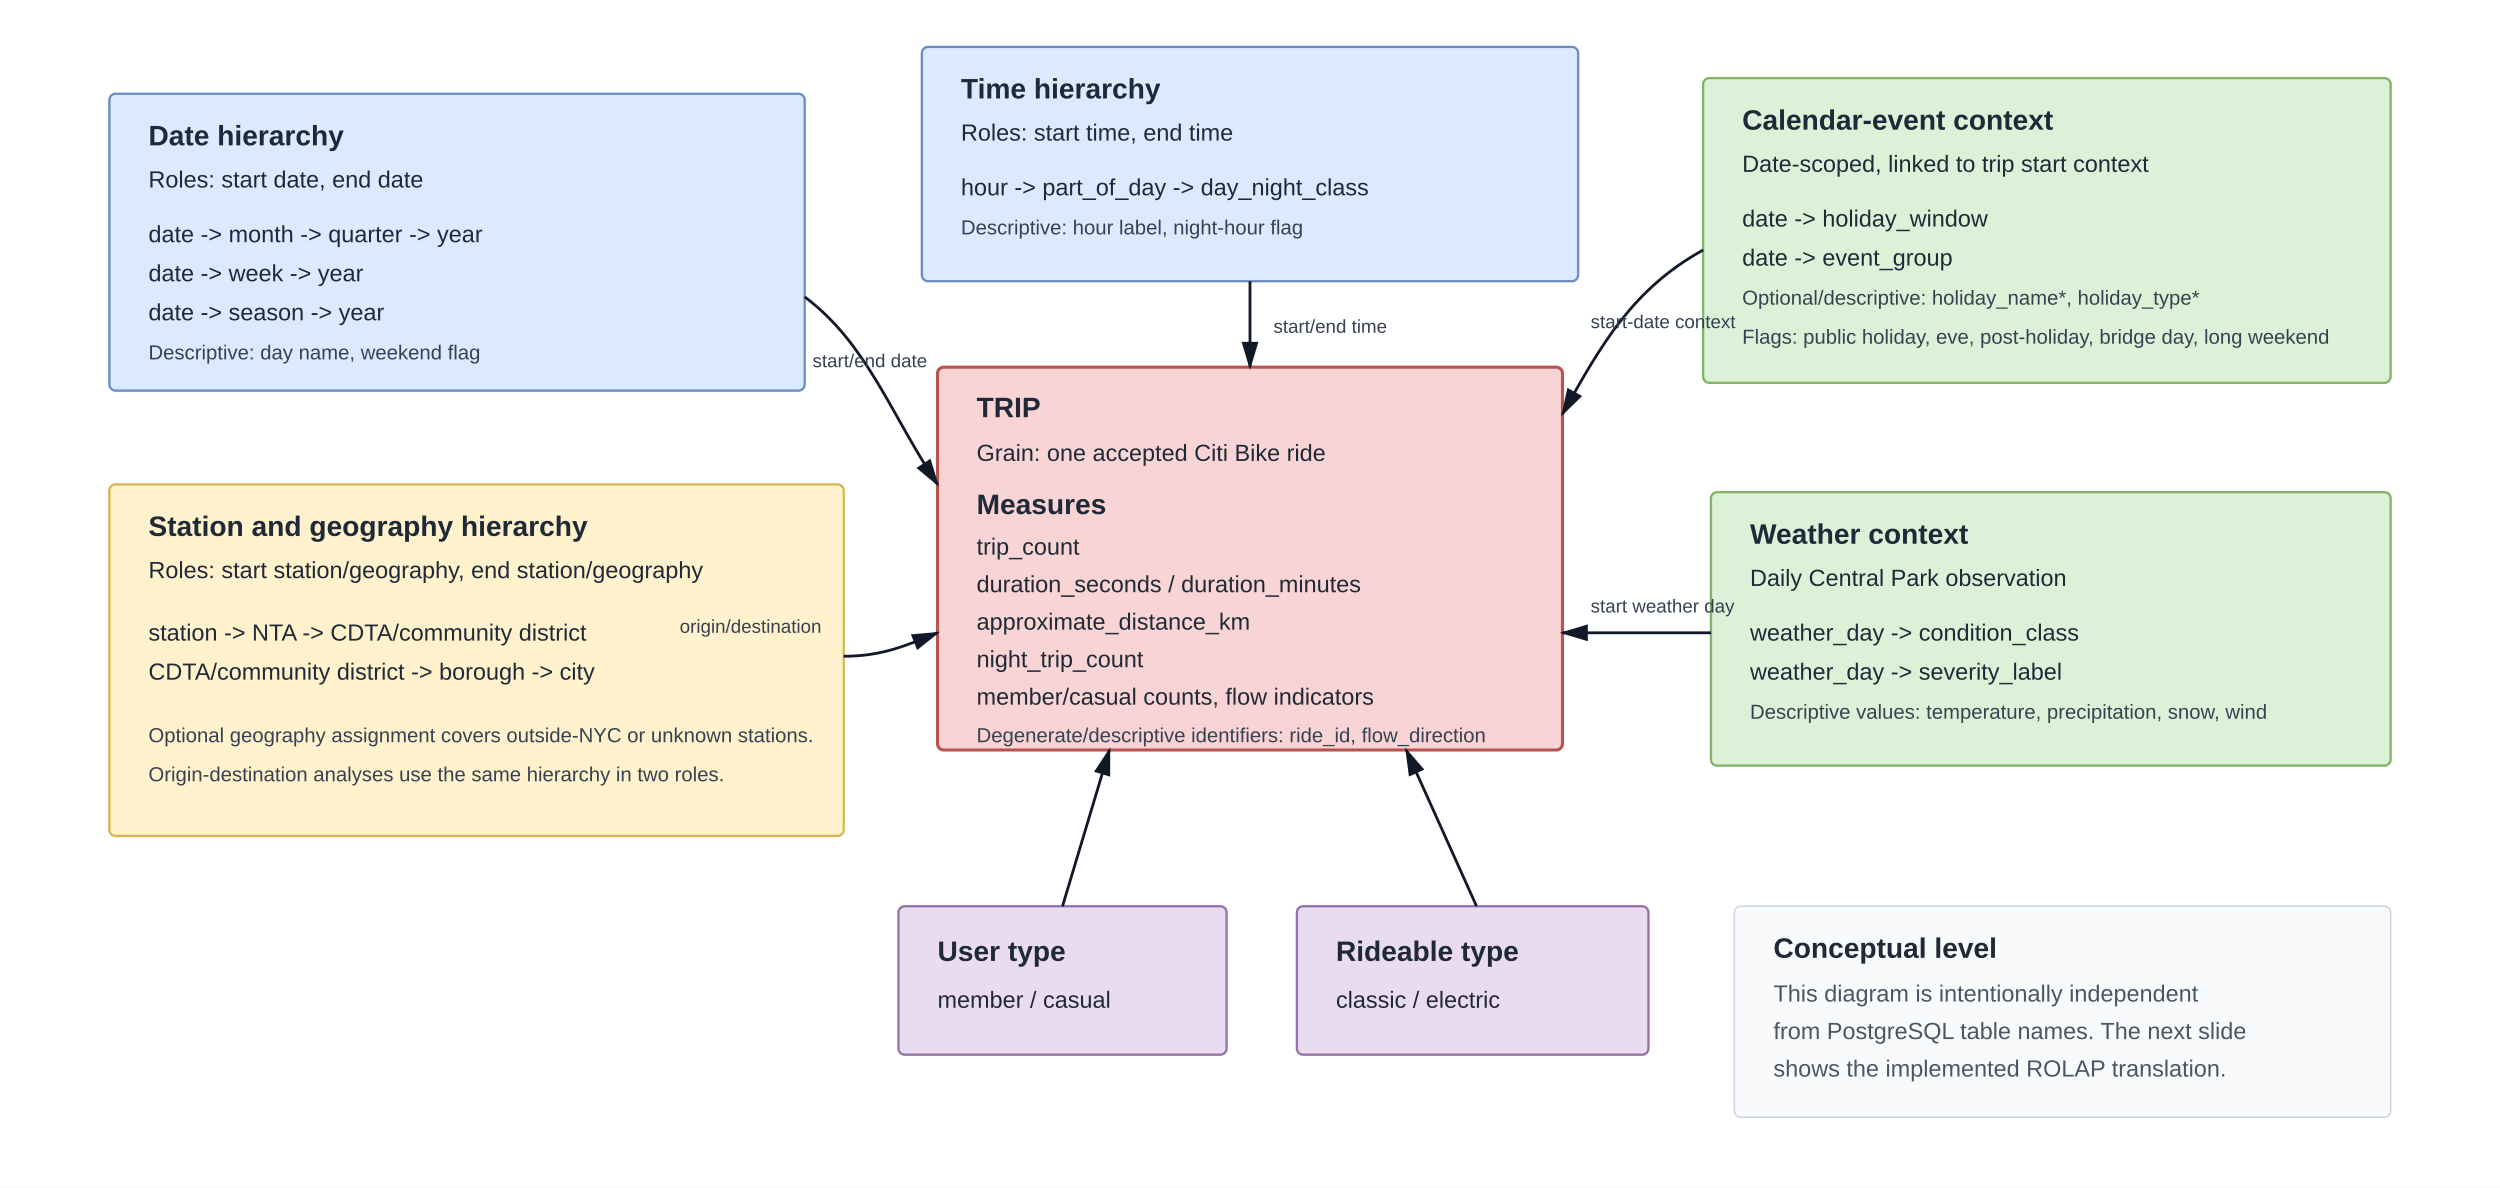
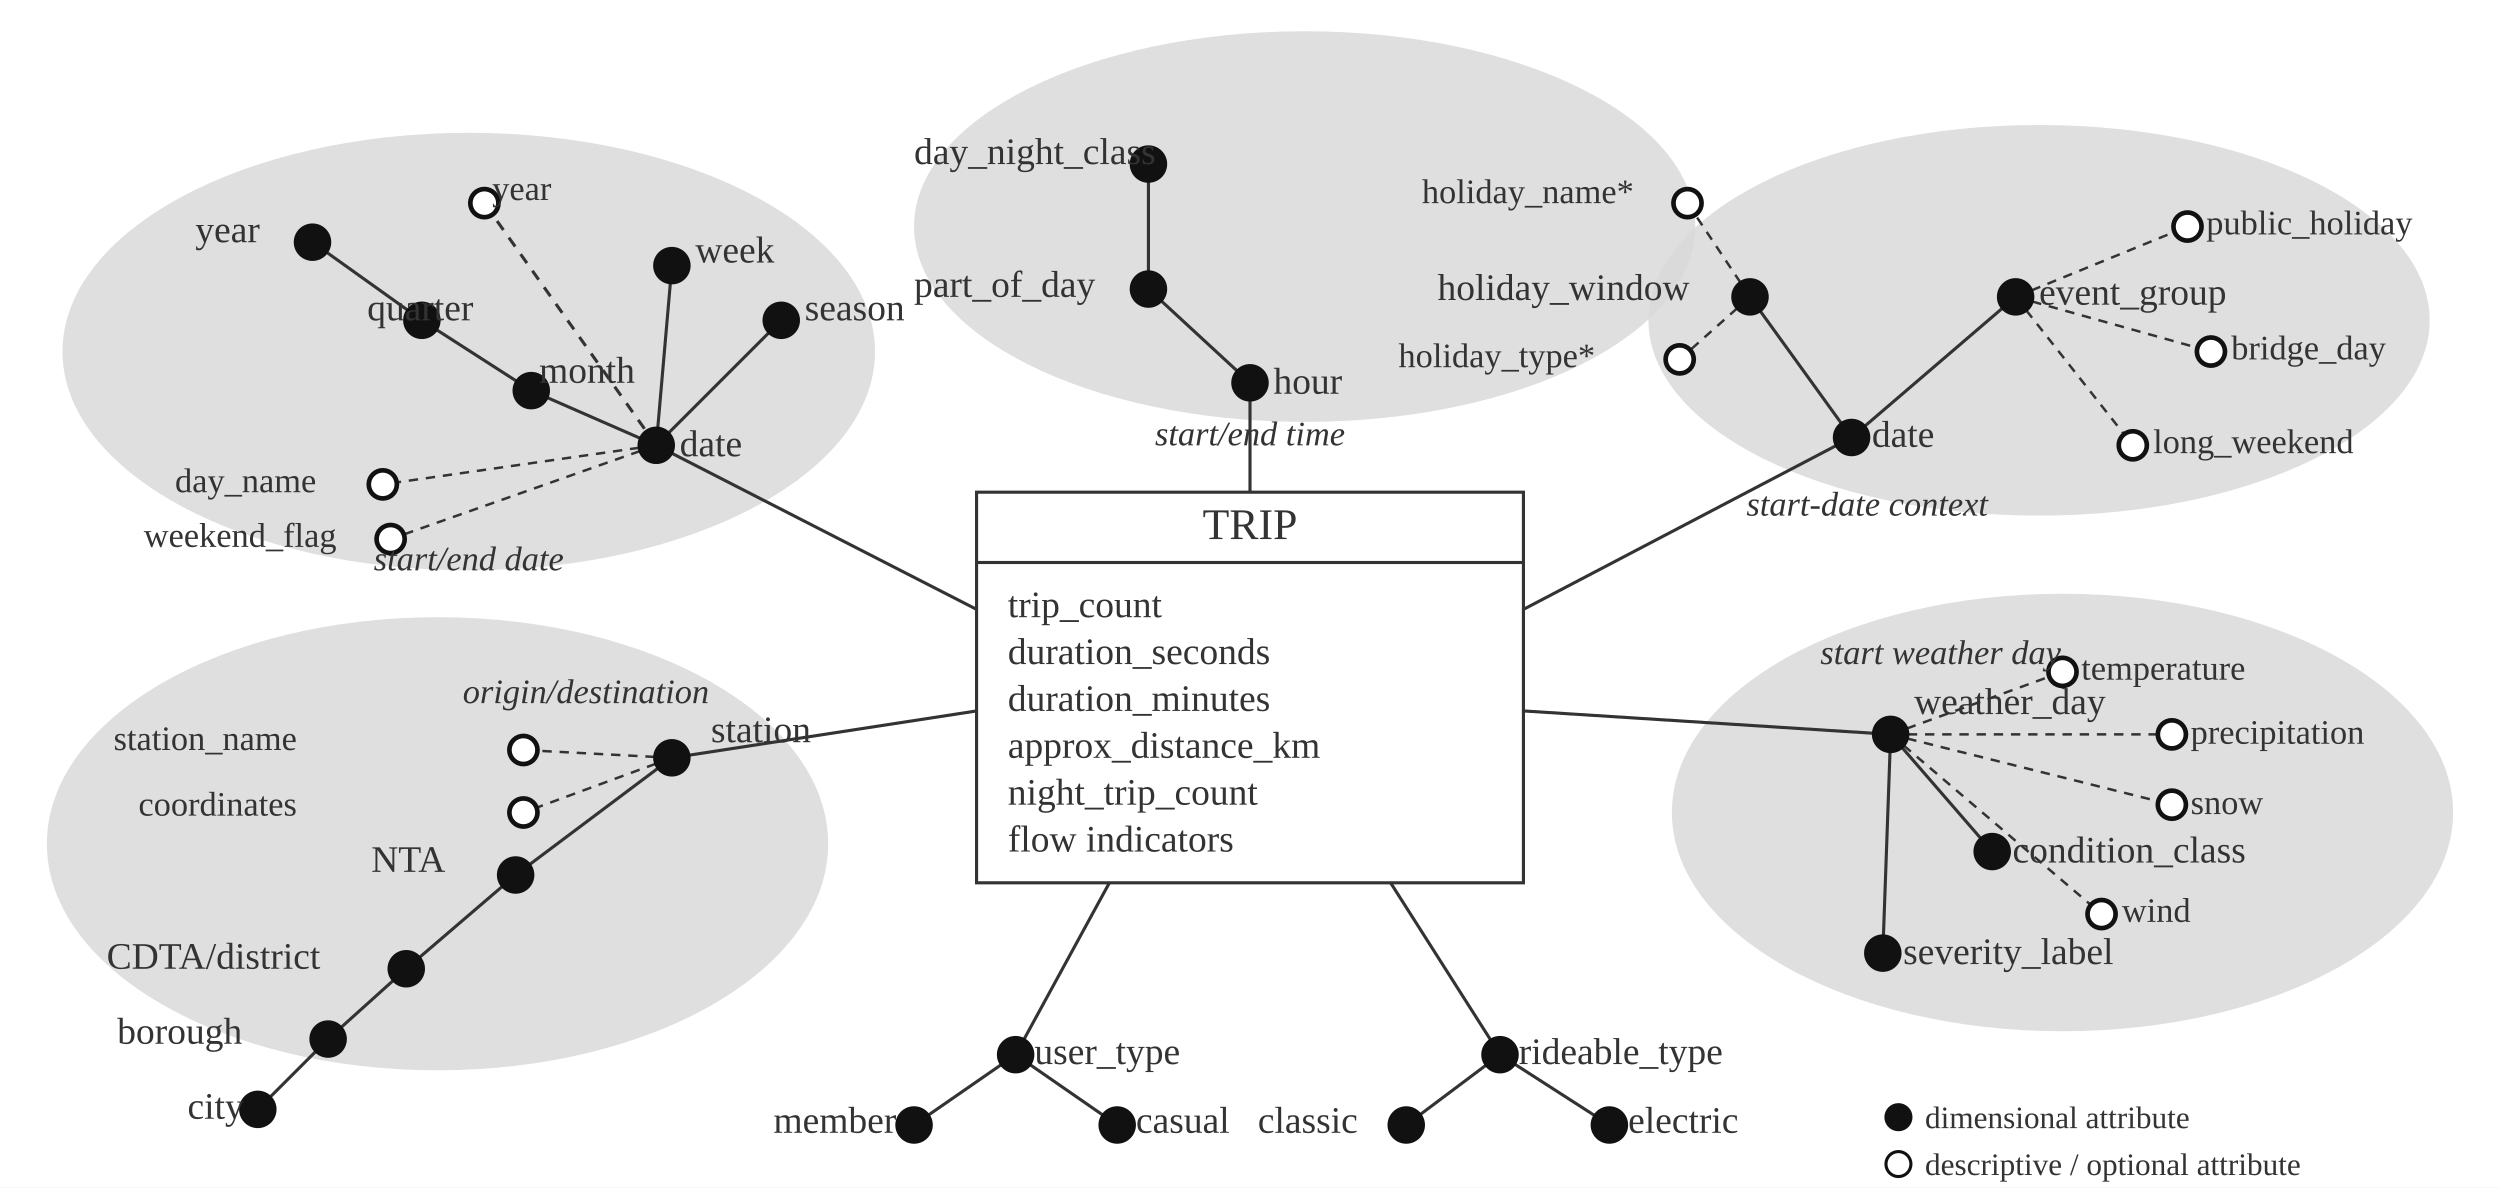
<svg xmlns="http://www.w3.org/2000/svg" width="1600" height="760" viewBox="0 0 1600 760">
  <defs>
-     <style>
-       .title { font: 700 38px Arial, Helvetica, sans-serif; fill: #253047; }
-       .subtitle { font: 20px Arial, Helvetica, sans-serif; fill: #4b5568; }
-       .box-title { font: 700 18px Arial, Helvetica, sans-serif; fill: #1f2937; }
-       .box-text { font: 15px Arial, Helvetica, sans-serif; fill: #1f2937; }
-       .small { font: 13px Arial, Helvetica, sans-serif; fill: #374151; }
-       .note { font: 15px Arial, Helvetica, sans-serif; fill: #4b5563; }
-       .fact { fill: #f8d4d4; stroke: #b85450; stroke-width: 2; }
-       .date { fill: #dbeafe; stroke: #6c8ebf; stroke-width: 1.5; }
-       .context { fill: #dcf2d8; stroke: #82b366; stroke-width: 1.5; }
-       .geo { fill: #fff2cc; stroke: #d6b656; stroke-width: 1.5; }
-       .type { fill: #eadcf0; stroke: #9673a6; stroke-width: 1.5; }
-       .line { stroke: #111827; stroke-width: 1.8; fill: none; }
-       .dash { stroke: #4b5563; stroke-width: 1.5; stroke-dasharray: 7 6; fill: none; }
-       .label { font: 13px Arial, Helvetica, sans-serif; fill: #374151; }
-     </style>
    <marker id="arrow" markerWidth="10" markerHeight="10" refX="9" refY="3" orient="auto" markerUnits="strokeWidth">
-       <path d="M0,0 L10,3 L0,6 Z" fill="#111827" />
-     </marker>
-     <marker id="arrowGray" markerWidth="10" markerHeight="10" refX="9" refY="3" orient="auto" markerUnits="strokeWidth">
-       <path d="M0,0 L10,3 L0,6 Z" fill="#4b5563" />
+       <path d="M0,0 L10,3 L0,6 Z" fill="#777" />
    </marker>
  </defs>
-   <rect x="0" y="0" width="1600" height="760" fill="#ffffff" />
-   <g transform="translate(0,-95)">
-     <rect x="600" y="330" width="400" height="245" rx="4" fill="#f8d4d4" stroke="#b85450" stroke-width="2" />
-     <text x="625" y="362" font-family="Arial, Helvetica, sans-serif" font-size="18" font-weight="700" fill="#1f2937">TRIP</text>
-     <text x="625" y="390" font-family="Arial, Helvetica, sans-serif" font-size="15" fill="#1f2937">Grain: one accepted Citi Bike ride</text>
-     <text x="625" y="424" font-family="Arial, Helvetica, sans-serif" font-size="18" font-weight="700" fill="#1f2937">Measures</text>
-     <text x="625" y="450" font-family="Arial, Helvetica, sans-serif" font-size="15" fill="#1f2937">trip_count</text>
-     <text x="625" y="474" font-family="Arial, Helvetica, sans-serif" font-size="15" fill="#1f2937">duration_seconds / duration_minutes</text>
-     <text x="625" y="498" font-family="Arial, Helvetica, sans-serif" font-size="15" fill="#1f2937">approximate_distance_km</text>
-     <text x="625" y="522" font-family="Arial, Helvetica, sans-serif" font-size="15" fill="#1f2937">night_trip_count</text>
-     <text x="625" y="546" font-family="Arial, Helvetica, sans-serif" font-size="15" fill="#1f2937">member/casual counts, flow indicators</text>
-     <text x="625" y="570" font-family="Arial, Helvetica, sans-serif" font-size="13" fill="#374151">Degenerate/descriptive identifiers: ride_id, flow_direction</text>
-     <rect x="70" y="155" width="445" height="190" rx="4" fill="#dbeafe" stroke="#6c8ebf" stroke-width="1.5" />
-     <text x="95" y="188" font-family="Arial, Helvetica, sans-serif" font-size="18" font-weight="700" fill="#1f2937">Date hierarchy</text>
-     <text x="95" y="215" font-family="Arial, Helvetica, sans-serif" font-size="15" fill="#1f2937">Roles: start date, end date</text>
-     <text x="95" y="250" font-family="Arial, Helvetica, sans-serif" font-size="15" fill="#1f2937">date -&gt; month -&gt; quarter -&gt; year</text>
-     <text x="95" y="275" font-family="Arial, Helvetica, sans-serif" font-size="15" fill="#1f2937">date -&gt; week -&gt; year</text>
-     <text x="95" y="300" font-family="Arial, Helvetica, sans-serif" font-size="15" fill="#1f2937">date -&gt; season -&gt; year</text>
-     <text x="95" y="325" font-family="Arial, Helvetica, sans-serif" font-size="13" fill="#374151">Descriptive: day name, weekend flag</text>
-     <rect x="590" y="125" width="420" height="150" rx="4" fill="#dbeafe" stroke="#6c8ebf" stroke-width="1.5" />
-     <text x="615" y="158" font-family="Arial, Helvetica, sans-serif" font-size="18" font-weight="700" fill="#1f2937">Time hierarchy</text>
-     <text x="615" y="185" font-family="Arial, Helvetica, sans-serif" font-size="15" fill="#1f2937">Roles: start time, end time</text>
-     <text x="615" y="220" font-family="Arial, Helvetica, sans-serif" font-size="15" fill="#1f2937">hour -&gt; part_of_day -&gt; day_night_class</text>
-     <text x="615" y="245" font-family="Arial, Helvetica, sans-serif" font-size="13" fill="#374151">Descriptive: hour label, night-hour flag</text>
-     <rect x="1090" y="145" width="440" height="195" rx="4" fill="#dcf2d8" stroke="#82b366" stroke-width="1.5" />
-     <text x="1115" y="178" font-family="Arial, Helvetica, sans-serif" font-size="18" font-weight="700" fill="#1f2937">Calendar-event context</text>
-     <text x="1115" y="205" font-family="Arial, Helvetica, sans-serif" font-size="15" fill="#1f2937">Date-scoped, linked to trip start context</text>
-     <text x="1115" y="240" font-family="Arial, Helvetica, sans-serif" font-size="15" fill="#1f2937">date -&gt; holiday_window</text>
-     <text x="1115" y="265" font-family="Arial, Helvetica, sans-serif" font-size="15" fill="#1f2937">date -&gt; event_group</text>
-     <text x="1115" y="290" font-family="Arial, Helvetica, sans-serif" font-size="13" fill="#374151">Optional/descriptive: holiday_name*, holiday_type*</text>
-     <text x="1115" y="315" font-family="Arial, Helvetica, sans-serif" font-size="13" fill="#374151">Flags: public holiday, eve, post-holiday, bridge day, long weekend</text>
-     <rect x="1095" y="410" width="435" height="175" rx="4" fill="#dcf2d8" stroke="#82b366" stroke-width="1.5" />
-     <text x="1120" y="443" font-family="Arial, Helvetica, sans-serif" font-size="18" font-weight="700" fill="#1f2937">Weather context</text>
-     <text x="1120" y="470" font-family="Arial, Helvetica, sans-serif" font-size="15" fill="#1f2937">Daily Central Park observation</text>
-     <text x="1120" y="505" font-family="Arial, Helvetica, sans-serif" font-size="15" fill="#1f2937">weather_day -&gt; condition_class</text>
-     <text x="1120" y="530" font-family="Arial, Helvetica, sans-serif" font-size="15" fill="#1f2937">weather_day -&gt; severity_label</text>
-     <text x="1120" y="555" font-family="Arial, Helvetica, sans-serif" font-size="13" fill="#374151">Descriptive values: temperature, precipitation, snow, wind</text>
-     <rect x="70" y="405" width="470" height="225" rx="4" fill="#fff2cc" stroke="#d6b656" stroke-width="1.5" />
-     <text x="95" y="438" font-family="Arial, Helvetica, sans-serif" font-size="18" font-weight="700" fill="#1f2937">Station and geography hierarchy</text>
-     <text x="95" y="465" font-family="Arial, Helvetica, sans-serif" font-size="15" fill="#1f2937">Roles: start station/geography, end station/geography</text>
-     <text x="95" y="505" font-family="Arial, Helvetica, sans-serif" font-size="15" fill="#1f2937">station -&gt; NTA -&gt; CDTA/community district</text>
-     <text x="95" y="530" font-family="Arial, Helvetica, sans-serif" font-size="15" fill="#1f2937">CDTA/community district -&gt; borough -&gt; city</text>
-     <text x="95" y="570" font-family="Arial, Helvetica, sans-serif" font-size="13" fill="#374151">Optional geography assignment covers outside-NYC or unknown stations.</text>
-     <text x="95" y="595" font-family="Arial, Helvetica, sans-serif" font-size="13" fill="#374151">Origin-destination analyses use the same hierarchy in two roles.</text>
-     <rect x="575" y="675" width="210" height="95" rx="4" fill="#eadcf0" stroke="#9673a6" stroke-width="1.5" />
-     <text x="600" y="710" font-family="Arial, Helvetica, sans-serif" font-size="18" font-weight="700" fill="#1f2937">User type</text>
-     <text x="600" y="740" font-family="Arial, Helvetica, sans-serif" font-size="15" fill="#1f2937">member / casual</text>
-     <rect x="830" y="675" width="225" height="95" rx="4" fill="#eadcf0" stroke="#9673a6" stroke-width="1.5" />
-     <text x="855" y="710" font-family="Arial, Helvetica, sans-serif" font-size="18" font-weight="700" fill="#1f2937">Rideable type</text>
-     <text x="855" y="740" font-family="Arial, Helvetica, sans-serif" font-size="15" fill="#1f2937">classic / electric</text>
-     <rect x="1110" y="675" width="420" height="135" rx="4" fill="#f8fafc" stroke="#cbd5e1" />
-     <text x="1135" y="708" font-family="Arial, Helvetica, sans-serif" font-size="18" font-weight="700" fill="#1f2937">Conceptual level</text>
-     <text x="1135" y="736" font-family="Arial, Helvetica, sans-serif" font-size="15" fill="#4b5563">This diagram is intentionally independent</text>
-     <text x="1135" y="760" font-family="Arial, Helvetica, sans-serif" font-size="15" fill="#4b5563">from PostgreSQL table names. The next slide</text>
-     <text x="1135" y="784" font-family="Arial, Helvetica, sans-serif" font-size="15" fill="#4b5563">shows the implemented ROLAP translation.</text>
-     <path d="M515 285 C555 315, 570 360, 600 405" stroke="#111827" stroke-width="1.8" fill="none" marker-end="url(#arrow)" />
-     <text x="520" y="330" font-family="Arial, Helvetica, sans-serif" font-size="12" fill="#374151">start/end date</text>
-     <path d="M800 275 L800 330" stroke="#111827" stroke-width="1.8" fill="none" marker-end="url(#arrow)" />
-     <text x="815" y="308" font-family="Arial, Helvetica, sans-serif" font-size="12" fill="#374151">start/end time</text>
-     <path d="M1090 255 C1045 280, 1025 315, 1000 360" stroke="#111827" stroke-width="1.8" fill="none" marker-end="url(#arrow)" />
-     <text x="1018" y="305" font-family="Arial, Helvetica, sans-serif" font-size="12" fill="#374151">start-date context</text>
-     <path d="M1095 500 C1055 500, 1030 500, 1000 500" stroke="#111827" stroke-width="1.8" fill="none" marker-end="url(#arrow)" />
-     <text x="1018" y="487" font-family="Arial, Helvetica, sans-serif" font-size="12" fill="#374151">start weather day</text>
-     <path d="M540 515 C565 515, 580 508, 600 500" stroke="#111827" stroke-width="1.8" fill="none" marker-end="url(#arrow)" />
-     <text x="435" y="500" font-family="Arial, Helvetica, sans-serif" font-size="12" fill="#374151">origin/destination</text>
-     <path d="M680 675 L710 575" stroke="#111827" stroke-width="1.8" fill="none" marker-end="url(#arrow)" />
-     <path d="M945 675 L900 575" stroke="#111827" stroke-width="1.8" fill="none" marker-end="url(#arrow)" />
-   </g>
+   <rect x="0" y="0" width="1600" height="760" fill="#fff" />
+   <ellipse cx="300" cy="225" rx="260" ry="140" fill="#d9d9d9" opacity="0.85" />
+   <ellipse cx="835" cy="145" rx="250" ry="125" fill="#d9d9d9" opacity="0.85" />
+   <ellipse cx="1305" cy="205" rx="250" ry="125" fill="#d9d9d9" opacity="0.85" />
+   <ellipse cx="280" cy="540" rx="250" ry="145" fill="#d9d9d9" opacity="0.85" />
+   <ellipse cx="1320" cy="520" rx="250" ry="140" fill="#d9d9d9" opacity="0.85" />
+   <rect x="625" y="315" width="350" height="250" fill="#fff" stroke="#333" stroke-width="2" />
+   <line x1="625" y1="360" x2="975" y2="360" stroke="#333" stroke-width="2" />
+   <text x="800" y="345" text-anchor="middle" font-family="Georgia, 'Times New Roman', serif" font-size="28" fill="#333">TRIP</text>
+   <text x="645" y="395" font-family="Georgia, 'Times New Roman', serif" font-size="24" fill="#333">trip_count</text>
+   <text x="645" y="425" font-family="Georgia, 'Times New Roman', serif" font-size="24" fill="#333">duration_seconds</text>
+   <text x="645" y="455" font-family="Georgia, 'Times New Roman', serif" font-size="24" fill="#333">duration_minutes</text>
+   <text x="645" y="485" font-family="Georgia, 'Times New Roman', serif" font-size="24" fill="#333">approx_distance_km</text>
+   <text x="645" y="515" font-family="Georgia, 'Times New Roman', serif" font-size="24" fill="#333">night_trip_count</text>
+   <text x="645" y="545" font-family="Georgia, 'Times New Roman', serif" font-size="24" fill="#333">flow indicators</text>
+   <line x1="625" y1="390" x2="420" y2="285" stroke="#333" stroke-width="2" />
+   <line x1="420" y1="285" x2="340" y2="250" stroke="#333" stroke-width="2" />
+   <line x1="340" y1="250" x2="270" y2="205" stroke="#333" stroke-width="2" />
+   <line x1="270" y1="205" x2="200" y2="155" stroke="#333" stroke-width="2" />
+   <line x1="420" y1="285" x2="430" y2="170" stroke="#333" stroke-width="2" />
+   <line x1="420" y1="285" x2="500" y2="205" stroke="#333" stroke-width="2" />
+   <line x1="420" y1="285" x2="310" y2="130" stroke="#333" stroke-width="2" stroke-dasharray="7 6" />
+   <line x1="420" y1="285" x2="245" y2="310" stroke="#333" stroke-width="1.6" stroke-dasharray="6 5" />
+   <line x1="420" y1="285" x2="250" y2="345" stroke="#333" stroke-width="1.6" stroke-dasharray="6 5" />
+   <circle cx="420" cy="285" r="12" fill="#111" />
+   <circle cx="340" cy="250" r="12" fill="#111" />
+   <circle cx="270" cy="205" r="12" fill="#111" />
+   <circle cx="200" cy="155" r="12" fill="#111" />
+   <circle cx="430" cy="170" r="12" fill="#111" />
+   <circle cx="500" cy="205" r="12" fill="#111" />
+   <circle cx="310" cy="130" r="9" fill="#fff" stroke="#111" stroke-width="3" />
+   <circle cx="245" cy="310" r="9" fill="#fff" stroke="#111" stroke-width="3" />
+   <circle cx="250" cy="345" r="9" fill="#fff" stroke="#111" stroke-width="3" />
+   <text x="435" y="292" font-family="Georgia, 'Times New Roman', serif" font-size="24" fill="#333">date</text>
+   <text x="345" y="245" font-family="Georgia, 'Times New Roman', serif" font-size="24" fill="#333">month</text>
+   <text x="235" y="205" font-family="Georgia, 'Times New Roman', serif" font-size="24" fill="#333">quarter</text>
+   <text x="125" y="155" font-family="Georgia, 'Times New Roman', serif" font-size="24" fill="#333">year</text>
+   <text x="445" y="168" font-family="Georgia, 'Times New Roman', serif" font-size="24" fill="#333">week</text>
+   <text x="515" y="205" font-family="Georgia, 'Times New Roman', serif" font-size="24" fill="#333">season</text>
+   <text x="315" y="128" font-family="Georgia, 'Times New Roman', serif" font-size="22" fill="#333">year</text>
+   <text x="112" y="315" font-family="Georgia, 'Times New Roman', serif" font-size="22" fill="#333">day_name</text>
+   <text x="92" y="350" font-family="Georgia, 'Times New Roman', serif" font-size="22" fill="#333">weekend_flag</text>
+   <text x="300" y="365" text-anchor="middle" font-family="Georgia, 'Times New Roman', serif" font-size="22" font-style="italic" fill="#333">start/end date</text>
+   <line x1="800" y1="315" x2="800" y2="245" stroke="#333" stroke-width="2" />
+   <line x1="800" y1="245" x2="735" y2="185" stroke="#333" stroke-width="2" />
+   <line x1="735" y1="185" x2="735" y2="105" stroke="#333" stroke-width="2" />
+   <circle cx="800" cy="245" r="12" fill="#111" />
+   <circle cx="735" cy="185" r="12" fill="#111" />
+   <circle cx="735" cy="105" r="12" fill="#111" />
+   <text x="815" y="252" font-family="Georgia, 'Times New Roman', serif" font-size="24" fill="#333">hour</text>
+   <text x="585" y="190" font-family="Georgia, 'Times New Roman', serif" font-size="24" fill="#333">part_of_day</text>
+   <text x="585" y="105" font-family="Georgia, 'Times New Roman', serif" font-size="24" fill="#333">day_night_class</text>
+   <text x="800" y="285" text-anchor="middle" font-family="Georgia, 'Times New Roman', serif" font-size="22" font-style="italic" fill="#333">start/end time</text>
+   <line x1="975" y1="390" x2="1185" y2="280" stroke="#333" stroke-width="2" />
+   <line x1="1185" y1="280" x2="1120" y2="190" stroke="#333" stroke-width="2" />
+   <line x1="1185" y1="280" x2="1290" y2="190" stroke="#333" stroke-width="2" />
+   <line x1="1120" y1="190" x2="1080" y2="130" stroke="#333" stroke-width="1.6" stroke-dasharray="6 5" />
+   <line x1="1120" y1="190" x2="1075" y2="230" stroke="#333" stroke-width="1.6" stroke-dasharray="6 5" />
+   <line x1="1290" y1="190" x2="1400" y2="145" stroke="#333" stroke-width="1.6" stroke-dasharray="6 5" />
+   <line x1="1290" y1="190" x2="1415" y2="225" stroke="#333" stroke-width="1.6" stroke-dasharray="6 5" />
+   <line x1="1290" y1="190" x2="1365" y2="285" stroke="#333" stroke-width="1.6" stroke-dasharray="6 5" />
+   <circle cx="1185" cy="280" r="12" fill="#111" />
+   <circle cx="1120" cy="190" r="12" fill="#111" />
+   <circle cx="1290" cy="190" r="12" fill="#111" />
+   <circle cx="1080" cy="130" r="9" fill="#fff" stroke="#111" stroke-width="3" />
+   <circle cx="1075" cy="230" r="9" fill="#fff" stroke="#111" stroke-width="3" />
+   <circle cx="1400" cy="145" r="9" fill="#fff" stroke="#111" stroke-width="3" />
+   <circle cx="1415" cy="225" r="9" fill="#fff" stroke="#111" stroke-width="3" />
+   <circle cx="1365" cy="285" r="9" fill="#fff" stroke="#111" stroke-width="3" />
+   <text x="1198" y="286" font-family="Georgia, 'Times New Roman', serif" font-size="24" fill="#333">date</text>
+   <text x="920" y="192" font-family="Georgia, 'Times New Roman', serif" font-size="24" fill="#333">holiday_window</text>
+   <text x="1305" y="195" font-family="Georgia, 'Times New Roman', serif" font-size="24" fill="#333">event_group</text>
+   <text x="910" y="130" font-family="Georgia, 'Times New Roman', serif" font-size="22" fill="#333">holiday_name*</text>
+   <text x="895" y="235" font-family="Georgia, 'Times New Roman', serif" font-size="22" fill="#333">holiday_type*</text>
+   <text x="1412" y="150" font-family="Georgia, 'Times New Roman', serif" font-size="22" fill="#333">public_holiday</text>
+   <text x="1428" y="230" font-family="Georgia, 'Times New Roman', serif" font-size="22" fill="#333">bridge_day</text>
+   <text x="1378" y="290" font-family="Georgia, 'Times New Roman', serif" font-size="22" fill="#333">long_weekend</text>
+   <text x="1195" y="330" text-anchor="middle" font-family="Georgia, 'Times New Roman', serif" font-size="22" font-style="italic" fill="#333">start-date context</text>
+   <line x1="625" y1="455" x2="430" y2="485" stroke="#333" stroke-width="2" />
+   <line x1="430" y1="485" x2="330" y2="560" stroke="#333" stroke-width="2" />
+   <line x1="330" y1="560" x2="260" y2="620" stroke="#333" stroke-width="2" />
+   <line x1="260" y1="620" x2="210" y2="665" stroke="#333" stroke-width="2" />
+   <line x1="210" y1="665" x2="165" y2="710" stroke="#333" stroke-width="2" />
+   <line x1="430" y1="485" x2="335" y2="480" stroke="#333" stroke-width="1.6" stroke-dasharray="6 5" />
+   <line x1="430" y1="485" x2="335" y2="520" stroke="#333" stroke-width="1.6" stroke-dasharray="6 5" />
+   <circle cx="430" cy="485" r="12" fill="#111" />
+   <circle cx="330" cy="560" r="12" fill="#111" />
+   <circle cx="260" cy="620" r="12" fill="#111" />
+   <circle cx="210" cy="665" r="12" fill="#111" />
+   <circle cx="165" cy="710" r="12" fill="#111" />
+   <circle cx="335" cy="480" r="9" fill="#fff" stroke="#111" stroke-width="3" />
+   <circle cx="335" cy="520" r="9" fill="#fff" stroke="#111" stroke-width="3" />
+   <text x="455" y="475" font-family="Georgia, 'Times New Roman', serif" font-size="24" fill="#333">station</text>
+   <text x="285" y="558" text-anchor="end" font-family="Georgia, 'Times New Roman', serif" font-size="24" fill="#333">NTA</text>
+   <text x="205" y="620" text-anchor="end" font-family="Georgia, 'Times New Roman', serif" font-size="24" fill="#333">CDTA/district</text>
+   <text x="155" y="668" text-anchor="end" font-family="Georgia, 'Times New Roman', serif" font-size="24" fill="#333">borough</text>
+   <text x="120" y="716" font-family="Georgia, 'Times New Roman', serif" font-size="24" fill="#333">city</text>
+   <text x="190" y="480" text-anchor="end" font-family="Georgia, 'Times New Roman', serif" font-size="22" fill="#333">station_name</text>
+   <text x="190" y="522" text-anchor="end" font-family="Georgia, 'Times New Roman', serif" font-size="22" fill="#333">coordinates</text>
+   <text x="375" y="450" text-anchor="middle" font-family="Georgia, 'Times New Roman', serif" font-size="22" font-style="italic" fill="#333">origin/destination</text>
+   <line x1="975" y1="455" x2="1210" y2="470" stroke="#333" stroke-width="2" />
+   <line x1="1210" y1="470" x2="1275" y2="545" stroke="#333" stroke-width="2" />
+   <line x1="1210" y1="470" x2="1205" y2="610" stroke="#333" stroke-width="2" />
+   <line x1="1210" y1="470" x2="1320" y2="430" stroke="#333" stroke-width="1.6" stroke-dasharray="6 5" />
+   <line x1="1210" y1="470" x2="1390" y2="470" stroke="#333" stroke-width="1.6" stroke-dasharray="6 5" />
+   <line x1="1210" y1="470" x2="1390" y2="515" stroke="#333" stroke-width="1.6" stroke-dasharray="6 5" />
+   <line x1="1210" y1="470" x2="1345" y2="585" stroke="#333" stroke-width="1.6" stroke-dasharray="6 5" />
+   <circle cx="1210" cy="470" r="12" fill="#111" />
+   <circle cx="1275" cy="545" r="12" fill="#111" />
+   <circle cx="1205" cy="610" r="12" fill="#111" />
+   <circle cx="1320" cy="430" r="9" fill="#fff" stroke="#111" stroke-width="3" />
+   <circle cx="1390" cy="470" r="9" fill="#fff" stroke="#111" stroke-width="3" />
+   <circle cx="1390" cy="515" r="9" fill="#fff" stroke="#111" stroke-width="3" />
+   <circle cx="1345" cy="585" r="9" fill="#fff" stroke="#111" stroke-width="3" />
+   <text x="1225" y="457" font-family="Georgia, 'Times New Roman', serif" font-size="24" fill="#333">weather_day</text>
+   <text x="1288" y="552" font-family="Georgia, 'Times New Roman', serif" font-size="24" fill="#333">condition_class</text>
+   <text x="1218" y="617" font-family="Georgia, 'Times New Roman', serif" font-size="24" fill="#333">severity_label</text>
+   <text x="1332" y="435" font-family="Georgia, 'Times New Roman', serif" font-size="22" fill="#333">temperature</text>
+   <text x="1402" y="476" font-family="Georgia, 'Times New Roman', serif" font-size="22" fill="#333">precipitation</text>
+   <text x="1402" y="521" font-family="Georgia, 'Times New Roman', serif" font-size="22" fill="#333">snow</text>
+   <text x="1358" y="590" font-family="Georgia, 'Times New Roman', serif" font-size="22" fill="#333">wind</text>
+   <text x="1165" y="425" font-family="Georgia, 'Times New Roman', serif" font-size="22" font-style="italic" fill="#333">start weather day</text>
+   <line x1="710" y1="565" x2="650" y2="675" stroke="#333" stroke-width="2" />
+   <line x1="650" y1="675" x2="585" y2="720" stroke="#333" stroke-width="2" />
+   <line x1="650" y1="675" x2="715" y2="720" stroke="#333" stroke-width="2" />
+   <circle cx="650" cy="675" r="12" fill="#111" />
+   <circle cx="585" cy="720" r="12" fill="#111" />
+   <circle cx="715" cy="720" r="12" fill="#111" />
+   <text x="662" y="681" font-family="Georgia, 'Times New Roman', serif" font-size="24" fill="#333">user_type</text>
+   <text x="495" y="725" font-family="Georgia, 'Times New Roman', serif" font-size="24" fill="#333">member</text>
+   <text x="727" y="725" font-family="Georgia, 'Times New Roman', serif" font-size="24" fill="#333">casual</text>
+   <line x1="890" y1="565" x2="960" y2="675" stroke="#333" stroke-width="2" />
+   <line x1="960" y1="675" x2="900" y2="720" stroke="#333" stroke-width="2" />
+   <line x1="960" y1="675" x2="1030" y2="720" stroke="#333" stroke-width="2" />
+   <circle cx="960" cy="675" r="12" fill="#111" />
+   <circle cx="900" cy="720" r="12" fill="#111" />
+   <circle cx="1030" cy="720" r="12" fill="#111" />
+   <text x="972" y="681" font-family="Georgia, 'Times New Roman', serif" font-size="24" fill="#333">rideable_type</text>
+   <text x="805" y="725" font-family="Georgia, 'Times New Roman', serif" font-size="24" fill="#333">classic</text>
+   <text x="1042" y="725" font-family="Georgia, 'Times New Roman', serif" font-size="24" fill="#333">electric</text>
+   <circle cx="1215" cy="715" r="9" fill="#111" />
+   <text x="1232" y="722" font-family="Georgia, 'Times New Roman', serif" font-size="20" fill="#333">dimensional attribute</text>
+   <circle cx="1215" cy="745" r="8" fill="#fff" stroke="#111" stroke-width="2" />
+   <text x="1232" y="752" font-family="Georgia, 'Times New Roman', serif" font-size="20" fill="#333">descriptive / optional attribute</text>
</svg>
